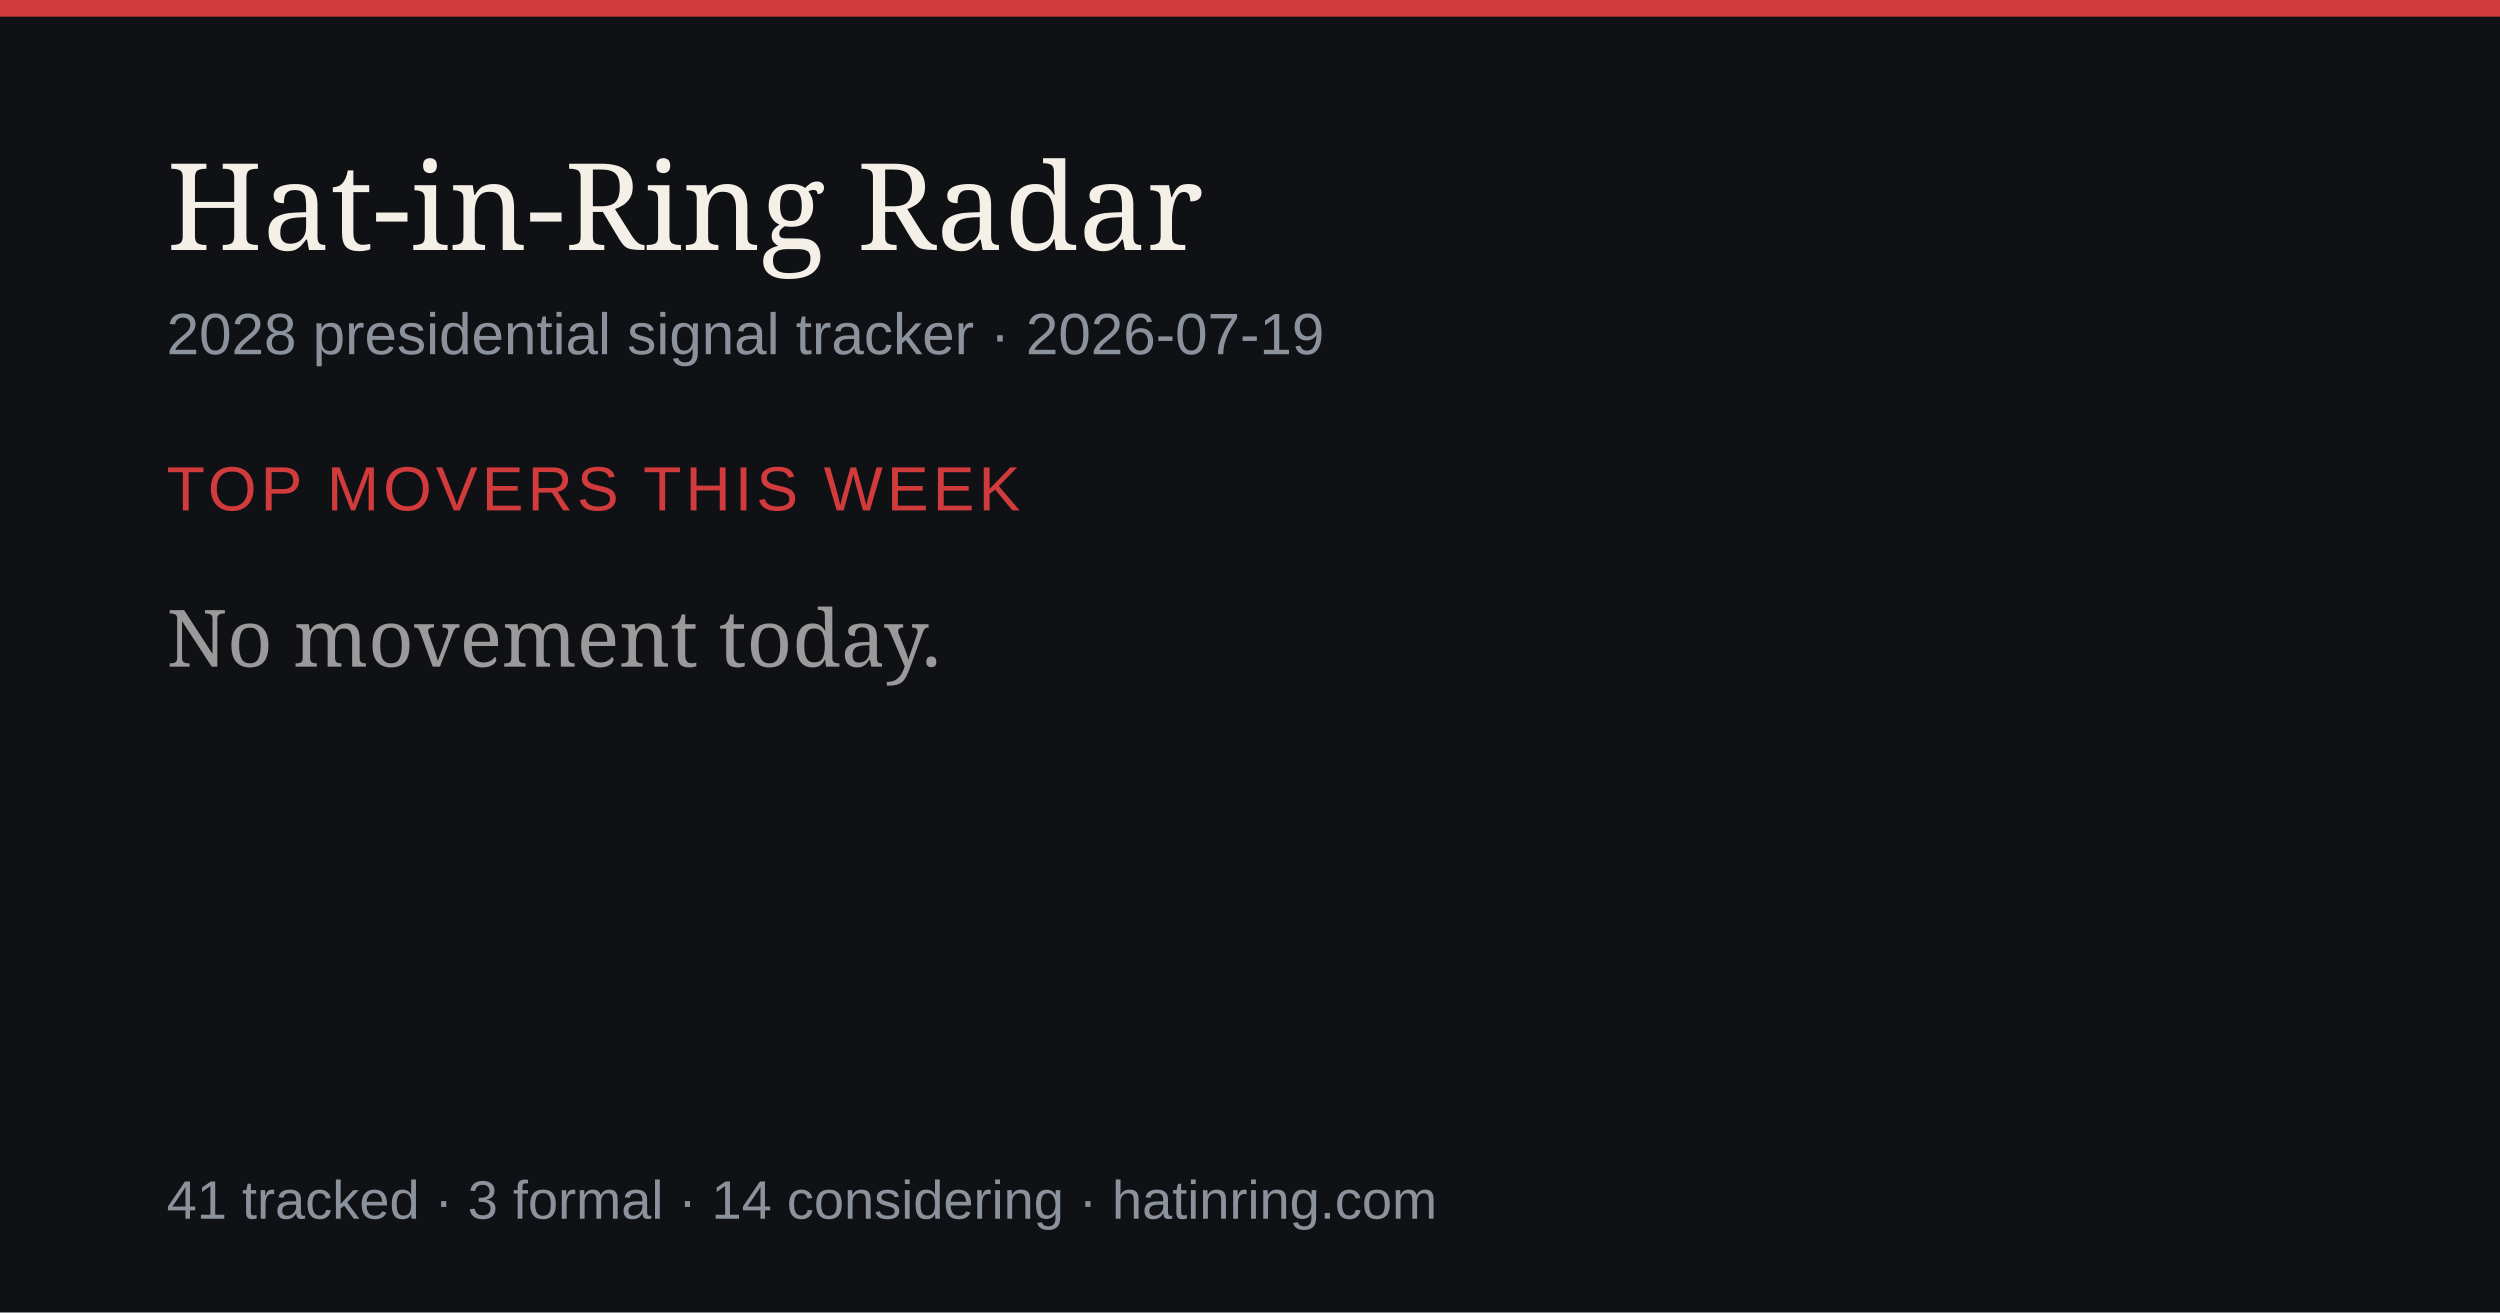
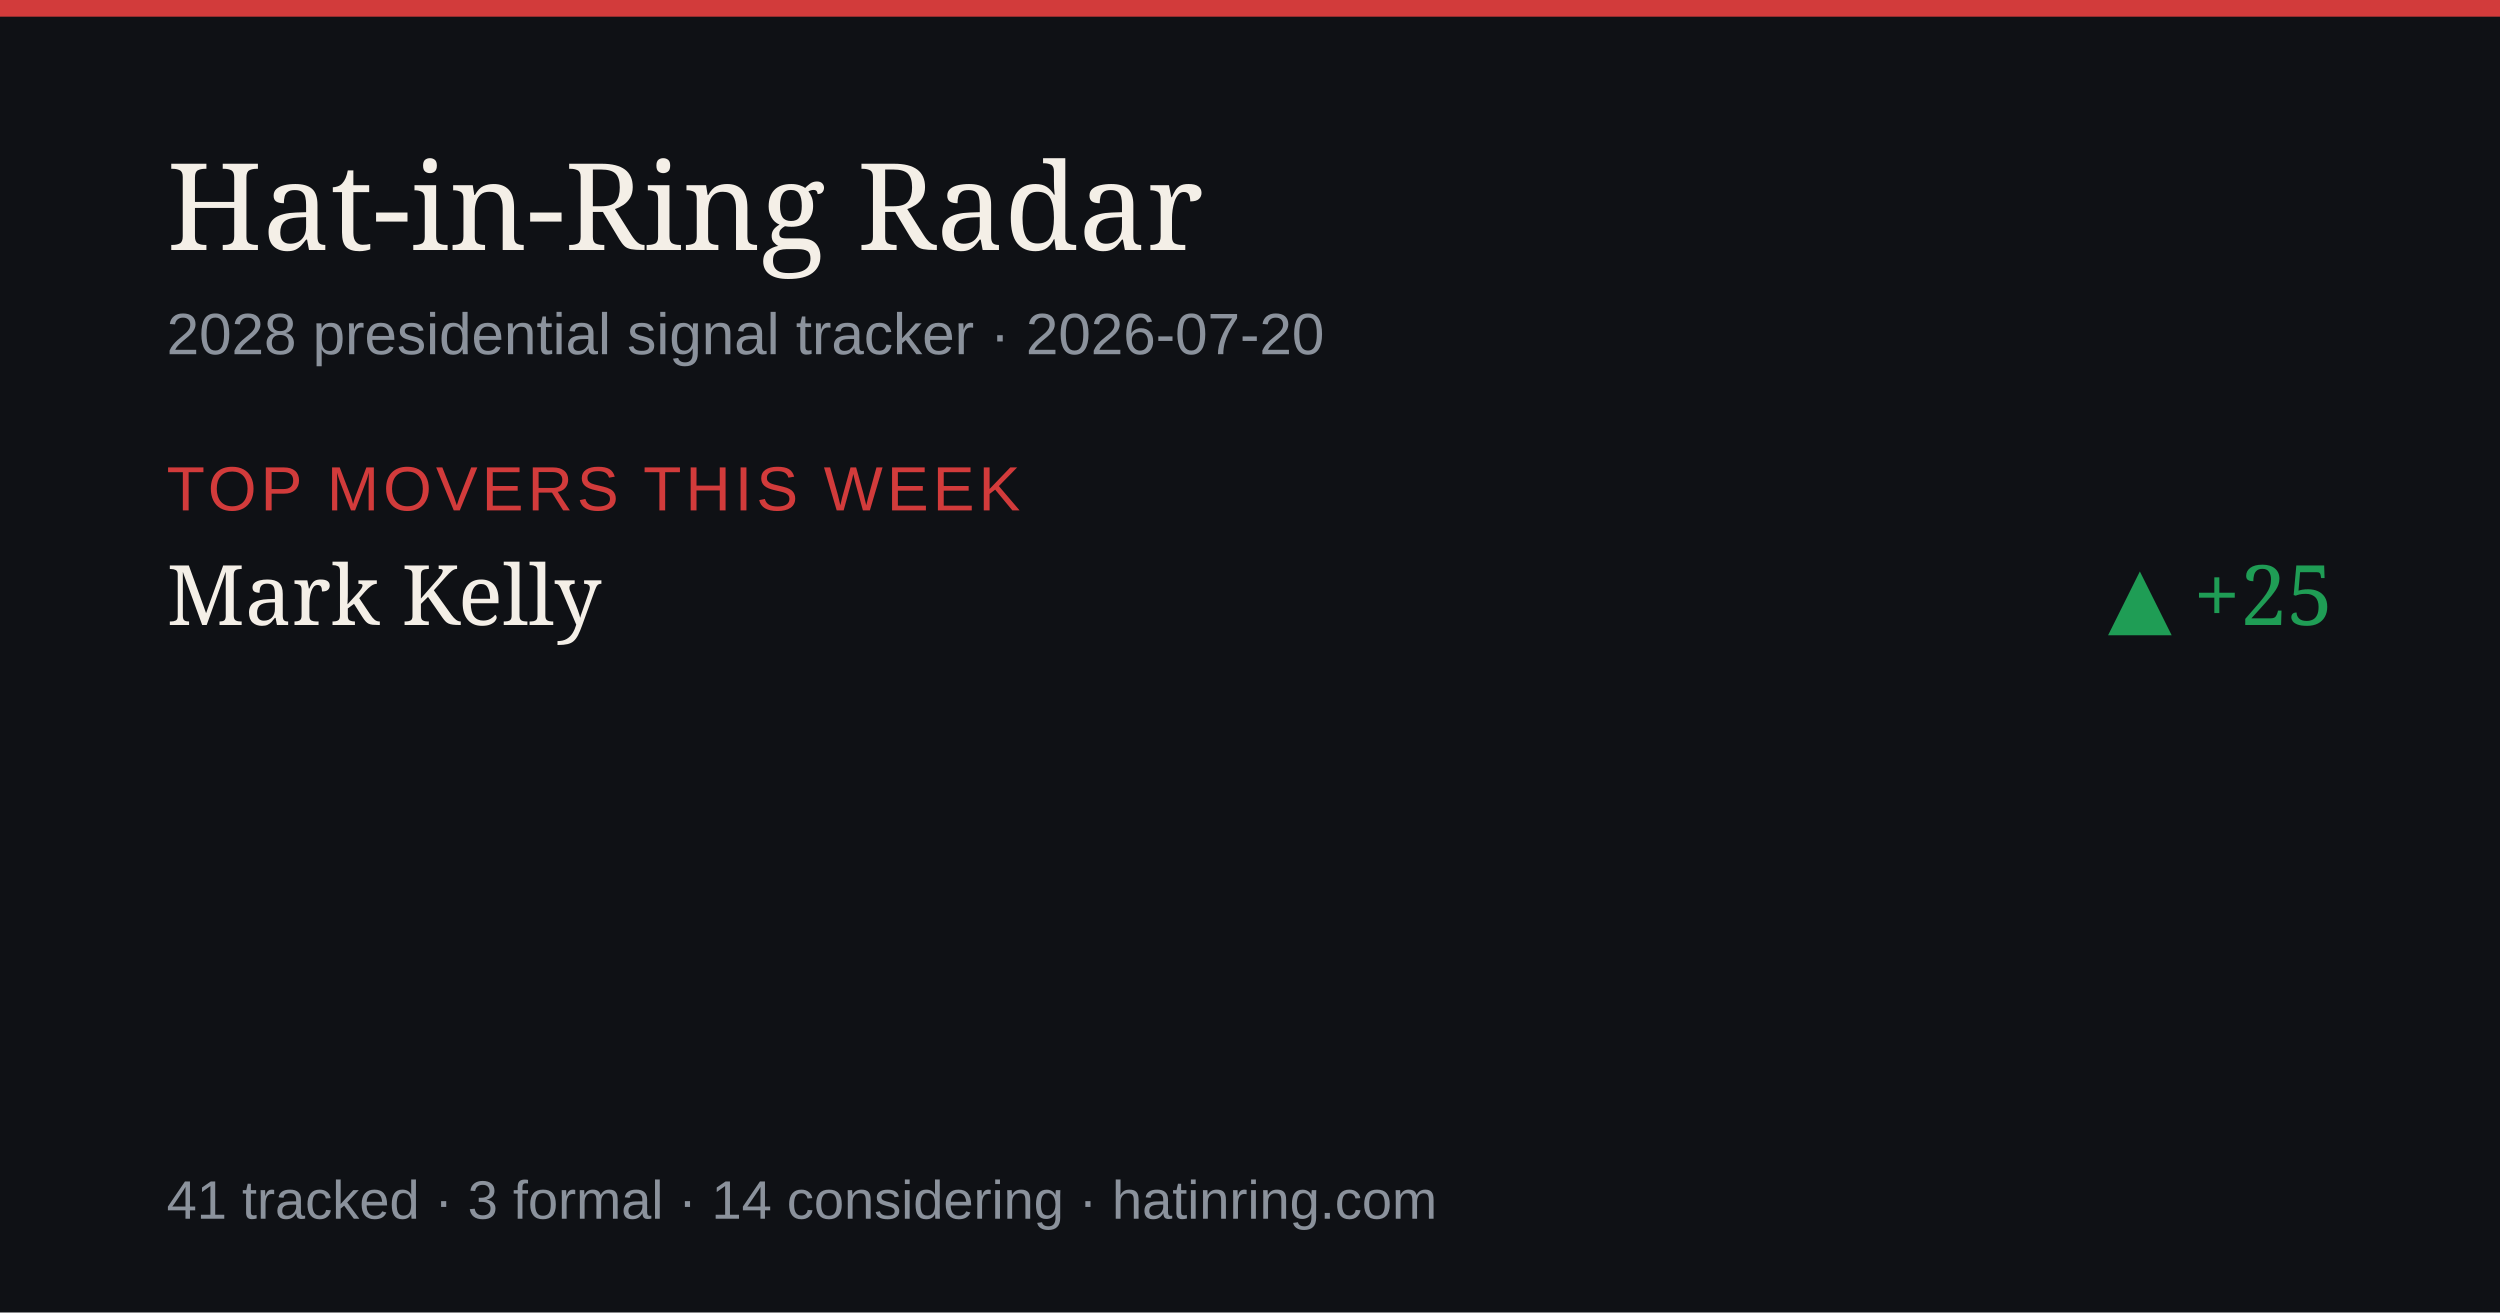
<svg xmlns="http://www.w3.org/2000/svg" width="1200" height="630" viewBox="0 0 1200 630" role="img" aria-label="Hat-in-Ring Radar daily briefing">
  <rect width="1200" height="630" fill="#0f1115" />
  <rect width="1200" height="8" fill="#d23b3b" />
  <text x="80" y="120" font-size="58" fill="#f4efe7" font-family="Georgia,serif">Hat-in-Ring Radar</text>
-   <text x="80" y="170" font-size="28" fill="#8b929c" font-family="-apple-system,Arial,sans-serif">2028 presidential signal tracker · 2026-07-19</text>
+   <text x="80" y="170" font-size="28" fill="#8b929c" font-family="-apple-system,Arial,sans-serif">2028 presidential signal tracker · 2026-07-20</text>
  <text x="80" y="245" font-size="30" fill="#d23b3b" font-family="-apple-system,Arial,sans-serif" letter-spacing="2">TOP MOVERS THIS WEEK</text>
-   <text x="80" y="320" font-size="38" fill="#9a9a9a" font-family="Georgia,serif">No movement today.</text>
+   <text x="80" y="300" font-size="40" fill="#f4efe7" font-family="Georgia,serif">Mark Kelly</text>
+   <text x="1120" y="300" font-size="40" fill="#1f9d55" text-anchor="end" font-family="Georgia,serif">▲ +25</text>
  <text x="80" y="585" font-size="26" fill="#8b929c" font-family="-apple-system,Arial,sans-serif">41 tracked · 3 formal · 14 considering · hatinring.com</text>
</svg>
